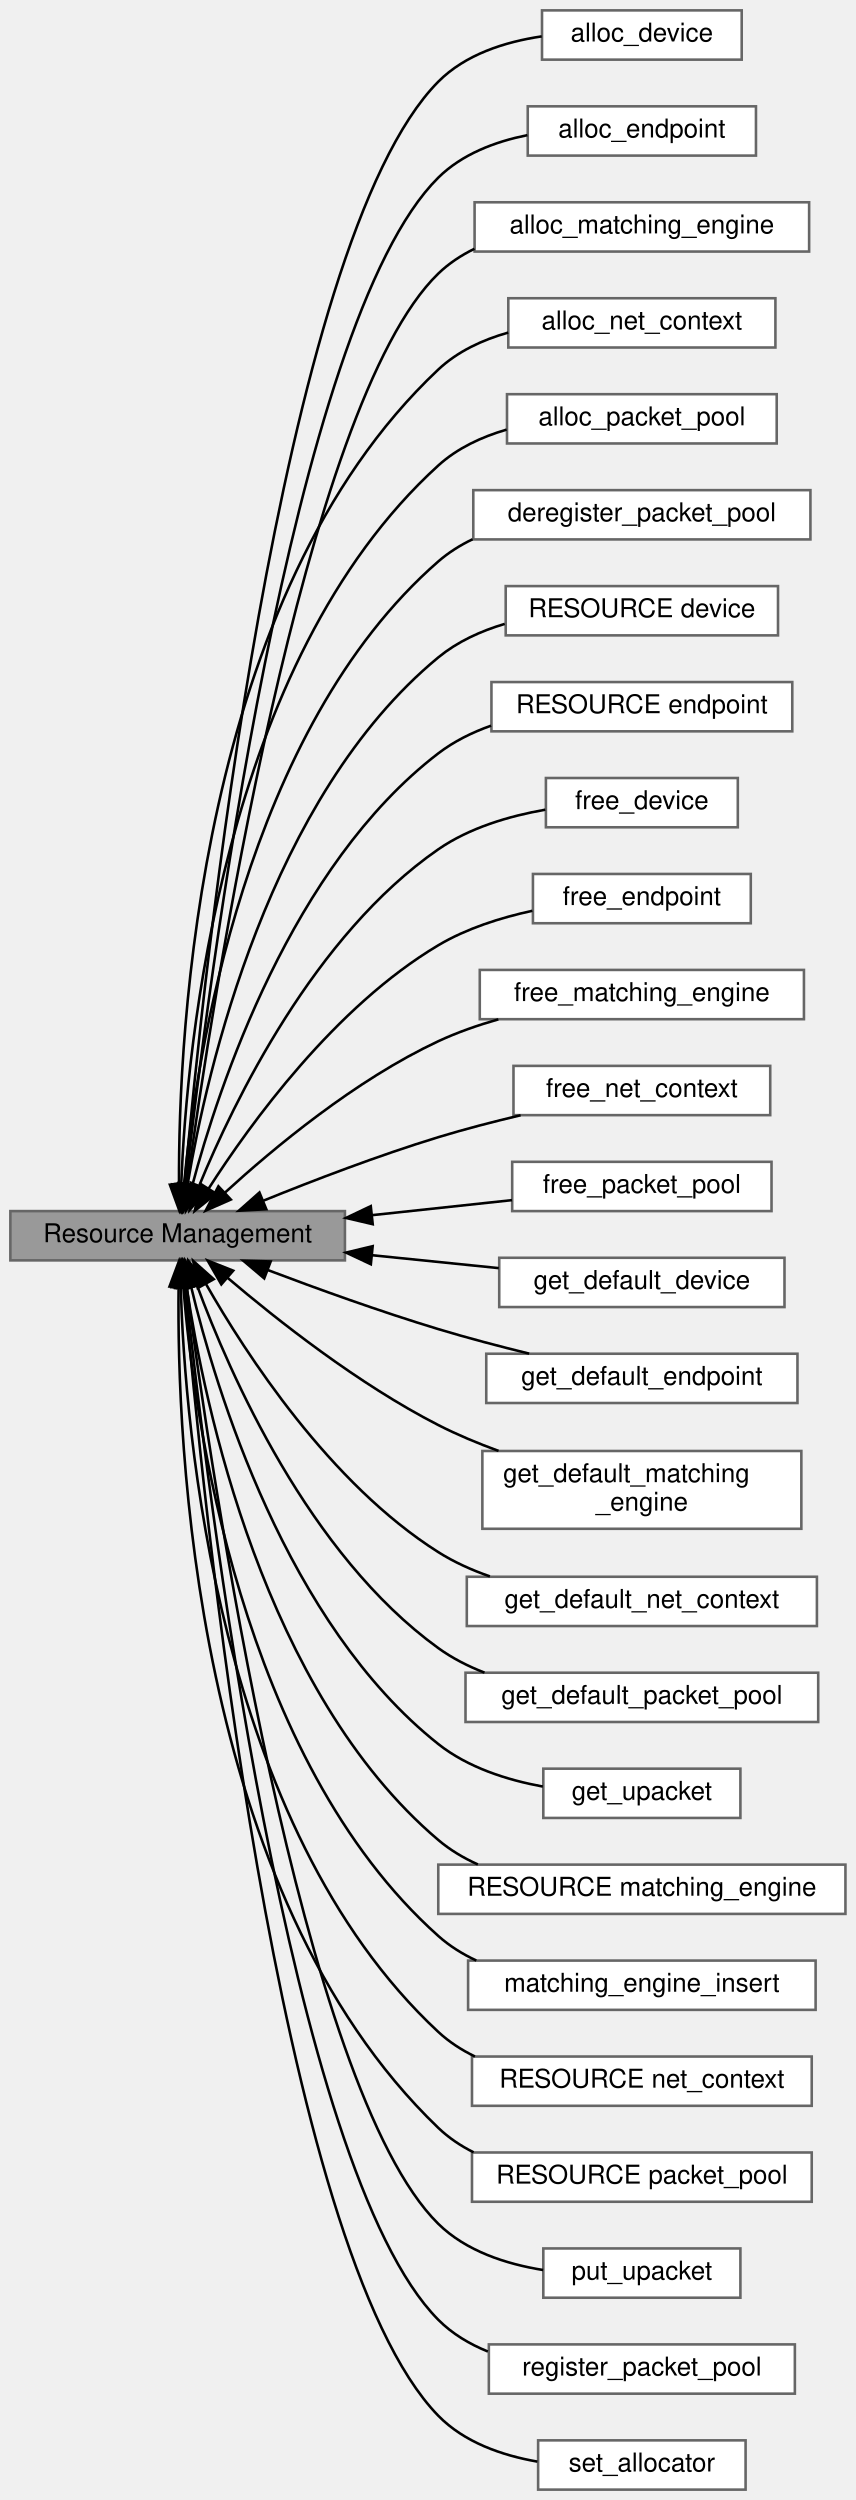
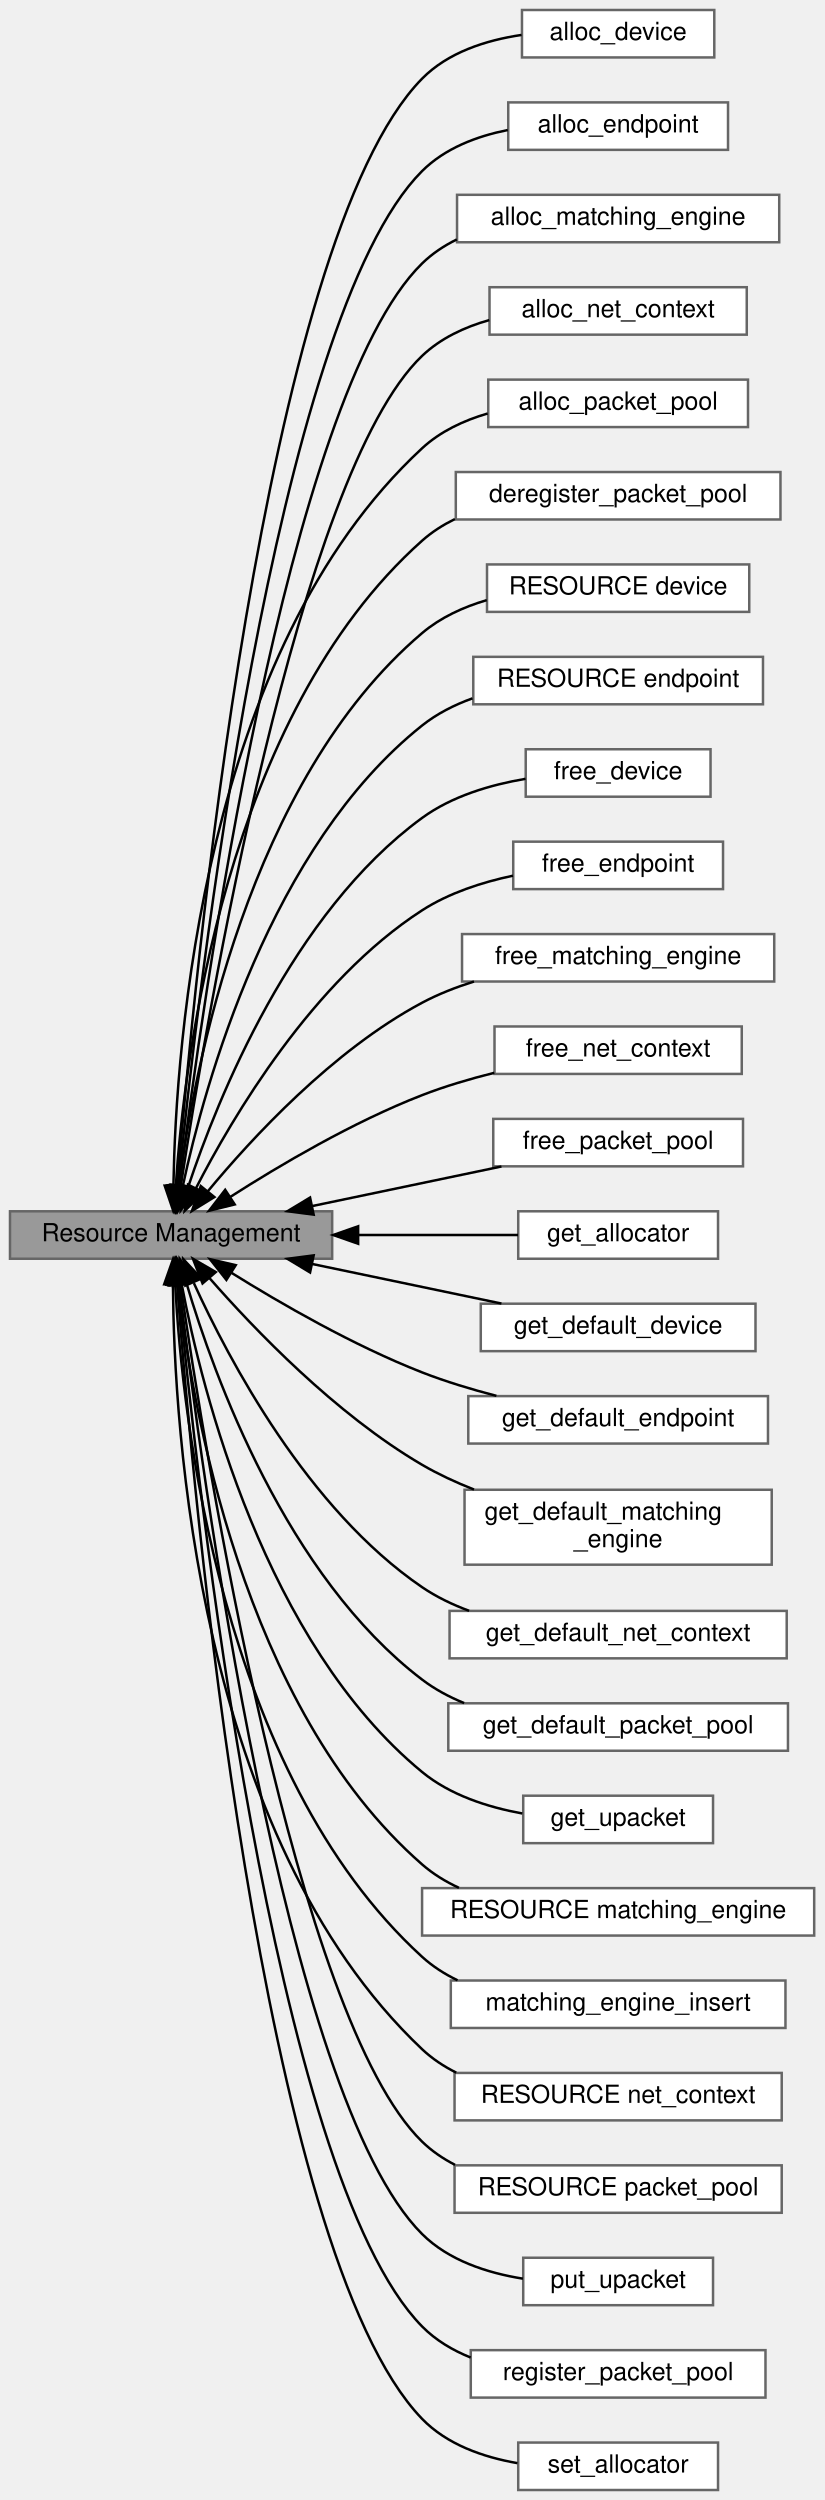
- <svg xmlns="http://www.w3.org/2000/svg" xmlns:xlink="http://www.w3.org/1999/xlink" width="330pt" height="964pt" viewBox="0.00 0.00 330.00 964.00">
-   <g id="graph0" class="graph" transform="scale(1 1) rotate(0) translate(4 960)">
+ <svg xmlns="http://www.w3.org/2000/svg" xmlns:xlink="http://www.w3.org/1999/xlink" width="330pt" height="1001pt" viewBox="0.00 0.00 330.00 1001.00">
+   <g id="graph0" class="graph" transform="scale(1 1) rotate(0) translate(4 997)">
    <g id="Node000004" class="node">
      <g id="a_Node000004">
        <a xlink:href="../../d2/dca/group__LCI__ALLOC__DEVICE.html" target="_top" xlink:title="Allocate a new device object.">
-           <polygon fill="white" stroke="#666666" points="282,-956 205,-956 205,-937 282,-937 282,-956" />
-           <text text-anchor="middle" x="243.5" y="-944" font-family="Helvetica,sans-Serif" font-size="10.00">alloc_device</text>
+           <polygon fill="white" stroke="#666666" points="282,-993 205,-993 205,-974 282,-974 282,-993" />
+           <text text-anchor="middle" x="243.5" y="-981" font-family="Helvetica,sans-Serif" font-size="10.00">alloc_device</text>
        </a>
      </g>
    </g>
    <g id="Node000006" class="node">
      <g id="a_Node000006">
        <a xlink:href="../../d8/d04/group__LCI__ALLOC__ENDPOINT.html" target="_top" xlink:title="Allocate a new endpoint object.">
-           <polygon fill="white" stroke="#666666" points="287.5,-919 199.5,-919 199.5,-900 287.5,-900 287.5,-919" />
-           <text text-anchor="middle" x="243.5" y="-907" font-family="Helvetica,sans-Serif" font-size="10.00">alloc_endpoint</text>
+           <polygon fill="white" stroke="#666666" points="287.5,-956 199.5,-956 199.5,-937 287.5,-937 287.5,-956" />
+           <text text-anchor="middle" x="243.5" y="-944" font-family="Helvetica,sans-Serif" font-size="10.00">alloc_endpoint</text>
        </a>
      </g>
    </g>
    <g id="Node000014" class="node">
      <g id="a_Node000014">
        <a xlink:href="../../dc/db2/group__LCI__ALLOC__MATCHING__ENGINE.html" target="_top" xlink:title="Allocate a new matching_engine object.">
-           <polygon fill="white" stroke="#666666" points="308,-882 179,-882 179,-863 308,-863 308,-882" />
-           <text text-anchor="middle" x="243.5" y="-870" font-family="Helvetica,sans-Serif" font-size="10.00">alloc_matching_engine</text>
+           <polygon fill="white" stroke="#666666" points="308,-919 179,-919 179,-900 308,-900 308,-919" />
+           <text text-anchor="middle" x="243.5" y="-907" font-family="Helvetica,sans-Serif" font-size="10.00">alloc_matching_engine</text>
        </a>
      </g>
    </g>
    <g id="Node000002" class="node">
      <g id="a_Node000002">
        <a xlink:href="../../d8/d0d/group__LCI__ALLOC__NET__CONTEXT.html" target="_top" xlink:title="Allocate a new net_context object.">
-           <polygon fill="white" stroke="#666666" points="295,-845 192,-845 192,-826 295,-826 295,-845" />
-           <text text-anchor="middle" x="243.5" y="-833" font-family="Helvetica,sans-Serif" font-size="10.00">alloc_net_context</text>
+           <polygon fill="white" stroke="#666666" points="295,-882 192,-882 192,-863 295,-863 295,-882" />
+           <text text-anchor="middle" x="243.5" y="-870" font-family="Helvetica,sans-Serif" font-size="10.00">alloc_net_context</text>
        </a>
      </g>
    </g>
    <g id="Node000008" class="node">
      <g id="a_Node000008">
        <a xlink:href="../../dc/d67/group__LCI__ALLOC__PACKET__POOL.html" target="_top" xlink:title="Allocate a new packet_pool object.">
-           <polygon fill="white" stroke="#666666" points="295.5,-808 191.5,-808 191.5,-789 295.5,-789 295.5,-808" />
-           <text text-anchor="middle" x="243.5" y="-796" font-family="Helvetica,sans-Serif" font-size="10.00">alloc_packet_pool</text>
+           <polygon fill="white" stroke="#666666" points="295.5,-845 191.5,-845 191.5,-826 295.5,-826 295.5,-845" />
+           <text text-anchor="middle" x="243.5" y="-833" font-family="Helvetica,sans-Serif" font-size="10.00">alloc_packet_pool</text>
        </a>
      </g>
    </g>
    <g id="Node000011" class="node">
      <g id="a_Node000011">
        <a xlink:href="../../da/dd1/group__LCI__DEREGISTER__PACKET__POOL.html" target="_top" xlink:title="Deregister a packet pool from a device.">
-           <polygon fill="white" stroke="#666666" points="308.5,-771 178.5,-771 178.5,-752 308.5,-752 308.5,-771" />
-           <text text-anchor="middle" x="243.5" y="-759" font-family="Helvetica,sans-Serif" font-size="10.00">deregister_packet_pool</text>
-         </a>
-       </g>
-     </g>
-     <g id="Node000024" class="node">
-       <g id="a_Node000024">
-         <a xlink:href="../../d6/d98/group__LCI__DEVICE.html" target="_top" xlink:title="The device resource.">
-           <polygon fill="white" stroke="#666666" points="296,-734 191,-734 191,-715 296,-715 296,-734" />
-           <text text-anchor="middle" x="243.5" y="-722" font-family="Helvetica,sans-Serif" font-size="10.00">RESOURCE device</text>
+           <polygon fill="white" stroke="#666666" points="308.5,-808 178.5,-808 178.5,-789 308.5,-789 308.5,-808" />
+           <text text-anchor="middle" x="243.5" y="-796" font-family="Helvetica,sans-Serif" font-size="10.00">deregister_packet_pool</text>
        </a>
      </g>
    </g>
    <g id="Node000025" class="node">
      <g id="a_Node000025">
+         <a xlink:href="../../d6/d98/group__LCI__DEVICE.html" target="_top" xlink:title="The device resource.">
+           <polygon fill="white" stroke="#666666" points="296,-771 191,-771 191,-752 296,-752 296,-771" />
+           <text text-anchor="middle" x="243.5" y="-759" font-family="Helvetica,sans-Serif" font-size="10.00">RESOURCE device</text>
+         </a>
+       </g>
+     </g>
+     <g id="Node000026" class="node">
+       <g id="a_Node000026">
        <a xlink:href="../../d1/d1d/group__LCI__ENDPOINT.html" target="_top" xlink:title="The endpoint resource.">
-           <polygon fill="white" stroke="#666666" points="301.5,-697 185.5,-697 185.5,-678 301.5,-678 301.5,-697" />
-           <text text-anchor="middle" x="243.5" y="-685" font-family="Helvetica,sans-Serif" font-size="10.00">RESOURCE endpoint</text>
+           <polygon fill="white" stroke="#666666" points="301.5,-734 185.5,-734 185.5,-715 301.5,-715 301.5,-734" />
+           <text text-anchor="middle" x="243.5" y="-722" font-family="Helvetica,sans-Serif" font-size="10.00">RESOURCE endpoint</text>
        </a>
      </g>
    </g>
    <g id="Node000005" class="node">
      <g id="a_Node000005">
        <a xlink:href="../../d7/d4e/group__LCI__FREE__DEVICE.html" target="_top" xlink:title="Free a new device object.">
-           <polygon fill="white" stroke="#666666" points="280.5,-660 206.5,-660 206.5,-641 280.5,-641 280.5,-660" />
-           <text text-anchor="middle" x="243.5" y="-648" font-family="Helvetica,sans-Serif" font-size="10.00">free_device</text>
+           <polygon fill="white" stroke="#666666" points="280.5,-697 206.5,-697 206.5,-678 280.5,-678 280.5,-697" />
+           <text text-anchor="middle" x="243.5" y="-685" font-family="Helvetica,sans-Serif" font-size="10.00">free_device</text>
        </a>
      </g>
    </g>
    <g id="Node000007" class="node">
      <g id="a_Node000007">
        <a xlink:href="../../dc/dfb/group__LCI__FREE__ENDPOINT.html" target="_top" xlink:title="Free a new endpoint object.">
-           <polygon fill="white" stroke="#666666" points="285.5,-623 201.5,-623 201.5,-604 285.5,-604 285.5,-623" />
-           <text text-anchor="middle" x="243.5" y="-611" font-family="Helvetica,sans-Serif" font-size="10.00">free_endpoint</text>
+           <polygon fill="white" stroke="#666666" points="285.5,-660 201.5,-660 201.5,-641 285.5,-641 285.5,-660" />
+           <text text-anchor="middle" x="243.5" y="-648" font-family="Helvetica,sans-Serif" font-size="10.00">free_endpoint</text>
        </a>
      </g>
    </g>
    <g id="Node000015" class="node">
      <g id="a_Node000015">
        <a xlink:href="../../db/ddc/group__LCI__FREE__MATCHING__ENGINE.html" target="_top" xlink:title="Free a new matching_engine object.">
-           <polygon fill="white" stroke="#666666" points="306,-586 181,-586 181,-567 306,-567 306,-586" />
-           <text text-anchor="middle" x="243.5" y="-574" font-family="Helvetica,sans-Serif" font-size="10.00">free_matching_engine</text>
+           <polygon fill="white" stroke="#666666" points="306,-623 181,-623 181,-604 306,-604 306,-623" />
+           <text text-anchor="middle" x="243.5" y="-611" font-family="Helvetica,sans-Serif" font-size="10.00">free_matching_engine</text>
        </a>
      </g>
    </g>
    <g id="Node000003" class="node">
      <g id="a_Node000003">
        <a xlink:href="../../d2/de7/group__LCI__FREE__NET__CONTEXT.html" target="_top" xlink:title="Free a new net_context object.">
-           <polygon fill="white" stroke="#666666" points="293,-549 194,-549 194,-530 293,-530 293,-549" />
-           <text text-anchor="middle" x="243.5" y="-537" font-family="Helvetica,sans-Serif" font-size="10.00">free_net_context</text>
+           <polygon fill="white" stroke="#666666" points="293,-586 194,-586 194,-567 293,-567 293,-586" />
+           <text text-anchor="middle" x="243.5" y="-574" font-family="Helvetica,sans-Serif" font-size="10.00">free_net_context</text>
        </a>
      </g>
    </g>
    <g id="Node000009" class="node">
      <g id="a_Node000009">
        <a xlink:href="../../de/d6d/group__LCI__FREE__PACKET__POOL.html" target="_top" xlink:title="Free a new packet_pool object.">
-           <polygon fill="white" stroke="#666666" points="293.5,-512 193.5,-512 193.5,-493 293.5,-493 293.5,-512" />
-           <text text-anchor="middle" x="243.5" y="-500" font-family="Helvetica,sans-Serif" font-size="10.00">free_packet_pool</text>
-         </a>
-       </g>
-     </g>
-     <g id="Node000019" class="node">
-       <g id="a_Node000019">
+           <polygon fill="white" stroke="#666666" points="293.5,-549 193.5,-549 193.5,-530 293.5,-530 293.5,-549" />
+           <text text-anchor="middle" x="243.5" y="-537" font-family="Helvetica,sans-Serif" font-size="10.00">free_packet_pool</text>
+         </a>
+       </g>
+     </g>
+     <g id="Node000018" class="node">
+       <g id="a_Node000018">
+         <a xlink:href="../../d6/d00/group__LCI__GET__ALLOCATOR.html" target="_top" xlink:title="Get the message allocator for the runtime.">
+           <polygon fill="white" stroke="#666666" points="283.5,-512 203.5,-512 203.5,-493 283.5,-493 283.5,-512" />
+           <text text-anchor="middle" x="243.5" y="-500" font-family="Helvetica,sans-Serif" font-size="10.00">get_allocator</text>
+         </a>
+       </g>
+     </g>
+     <g id="Node000020" class="node">
+       <g id="a_Node000020">
        <a xlink:href="../../df/d10/group__LCI__GET__DEFAULT__DEVICE.html" target="_top" xlink:title="Get the default net device of the runtime.">
          <polygon fill="white" stroke="#666666" points="298.5,-475 188.5,-475 188.5,-456 298.5,-456 298.5,-475" />
          <text text-anchor="middle" x="243.5" y="-463" font-family="Helvetica,sans-Serif" font-size="10.00">get_default_device</text>
        </a>
      </g>
    </g>
-     <g id="Node000020" class="node">
-       <g id="a_Node000020">
+     <g id="Node000021" class="node">
+       <g id="a_Node000021">
        <a xlink:href="../../d3/d5b/group__LCI__GET__DEFAULT__ENDPOINT.html" target="_top" xlink:title="Get the default net endpoint of the runtime.">
          <polygon fill="white" stroke="#666666" points="303.5,-438 183.5,-438 183.5,-419 303.5,-419 303.5,-438" />
          <text text-anchor="middle" x="243.5" y="-426" font-family="Helvetica,sans-Serif" font-size="10.00">get_default_endpoint</text>
        </a>
      </g>
    </g>
-     <g id="Node000022" class="node">
-       <g id="a_Node000022">
+     <g id="Node000023" class="node">
+       <g id="a_Node000023">
        <a xlink:href="../../d8/dd9/group__LCI__GET__DEFAULT__MATCHING__ENGINE.html" target="_top" xlink:title="Get the default matching engine of the runtime.">
          <polygon fill="white" stroke="#666666" points="305,-400.5 182,-400.5 182,-370.5 305,-370.5 305,-400.5" />
          <text text-anchor="start" x="190" y="-388.5" font-family="Helvetica,sans-Serif" font-size="10.00">get_default_matching</text>
          <text text-anchor="middle" x="243.5" y="-377.5" font-family="Helvetica,sans-Serif" font-size="10.00">_engine</text>
        </a>
      </g>
    </g>
-     <g id="Node000018" class="node">
-       <g id="a_Node000018">
+     <g id="Node000019" class="node">
+       <g id="a_Node000019">
        <a xlink:href="../../d9/d24/group__LCI__GET__DEFAULT__NET__CONTEXT.html" target="_top" xlink:title="Get the default net context of the runtime.">
          <polygon fill="white" stroke="#666666" points="311,-352 176,-352 176,-333 311,-333 311,-352" />
          <text text-anchor="middle" x="243.5" y="-340" font-family="Helvetica,sans-Serif" font-size="10.00">get_default_net_context</text>
        </a>
      </g>
    </g>
-     <g id="Node000021" class="node">
-       <g id="a_Node000021">
+     <g id="Node000022" class="node">
+       <g id="a_Node000022">
        <a xlink:href="../../df/d00/group__LCI__GET__DEFAULT__PACKET__POOL.html" target="_top" xlink:title="Get the default packet pool of the runtime.">
          <polygon fill="white" stroke="#666666" points="311.5,-315 175.5,-315 175.5,-296 311.5,-296 311.5,-315" />
          <text text-anchor="middle" x="243.5" y="-303" font-family="Helvetica,sans-Serif" font-size="10.00">get_default_packet_pool</text>
        </a>
      </g>
    </g>
    <g id="Node000012" class="node">
      <g id="a_Node000012">
        <a xlink:href="../../d4/dc1/group__LCI__GET__UPACKET.html" target="_top" xlink:title="Get a packet for writing user payload from the packet pool.">
          <polygon fill="white" stroke="#666666" points="281.5,-278 205.5,-278 205.5,-259 281.5,-259 281.5,-278" />
          <text text-anchor="middle" x="243.5" y="-266" font-family="Helvetica,sans-Serif" font-size="10.00">get_upacket</text>
        </a>
      </g>
    </g>
-     <g id="Node000027" class="node">
-       <g id="a_Node000027">
+     <g id="Node000028" class="node">
+       <g id="a_Node000028">
        <a xlink:href="../../d3/d96/group__LCI__MATCHING__ENGINE.html" target="_top" xlink:title="The matching engine resource.">
          <polygon fill="white" stroke="#666666" points="322,-241 165,-241 165,-222 322,-222 322,-241" />
          <text text-anchor="middle" x="243.5" y="-229" font-family="Helvetica,sans-Serif" font-size="10.00">RESOURCE matching_engine</text>
        </a>
      </g>
    </g>
    <g id="Node000016" class="node">
      <g id="a_Node000016">
        <a xlink:href="../../d4/d0b/group__LCI__MATCHING__ENGINE__INSERT.html" target="_top" xlink:title="Insert an entry into the matching engine.">
          <polygon fill="white" stroke="#666666" points="310.5,-204 176.5,-204 176.5,-185 310.5,-185 310.5,-204" />
          <text text-anchor="middle" x="243.5" y="-192" font-family="Helvetica,sans-Serif" font-size="10.00">matching_engine_insert</text>
        </a>
      </g>
    </g>
-     <g id="Node000023" class="node">
-       <g id="a_Node000023">
+     <g id="Node000024" class="node">
+       <g id="a_Node000024">
        <a xlink:href="../../da/d88/group__LCI__NET__CONTEXT.html" target="_top" xlink:title="The network context resource.">
          <polygon fill="white" stroke="#666666" points="309,-167 178,-167 178,-148 309,-148 309,-167" />
          <text text-anchor="middle" x="243.5" y="-155" font-family="Helvetica,sans-Serif" font-size="10.00">RESOURCE net_context</text>
        </a>
      </g>
    </g>
-     <g id="Node000026" class="node">
-       <g id="a_Node000026">
+     <g id="Node000027" class="node">
+       <g id="a_Node000027">
        <a xlink:href="../../d9/d19/group__LCI__PACKET__POOL.html" target="_top" xlink:title="The packet pool resource.">
          <polygon fill="white" stroke="#666666" points="309,-130 178,-130 178,-111 309,-111 309,-130" />
          <text text-anchor="middle" x="243.5" y="-118" font-family="Helvetica,sans-Serif" font-size="10.00">RESOURCE packet_pool</text>
        </a>
      </g>
    </g>
    <g id="Node000013" class="node">
      <g id="a_Node000013">
        <a xlink:href="../../d8/df6/group__LCI__PUT__UPACKET.html" target="_top" xlink:title="Return a packet to the packet pool.">
          <polygon fill="white" stroke="#666666" points="281.5,-93 205.5,-93 205.5,-74 281.5,-74 281.5,-93" />
          <text text-anchor="middle" x="243.5" y="-81" font-family="Helvetica,sans-Serif" font-size="10.00">put_upacket</text>
        </a>
      </g>
    </g>
    <g id="Node000010" class="node">
      <g id="a_Node000010">
        <a xlink:href="../../d0/df7/group__LCI__REGISTER__PACKET__POOL.html" target="_top" xlink:title="Register a packet pool to a device.">
          <polygon fill="white" stroke="#666666" points="302.5,-56 184.5,-56 184.5,-37 302.5,-37 302.5,-56" />
          <text text-anchor="middle" x="243.5" y="-44" font-family="Helvetica,sans-Serif" font-size="10.00">register_packet_pool</text>
        </a>
      </g>
    </g>
    <g id="Node000001" class="node">
      <g id="a_Node000001">
        <a xlink:title="This section describes the LCI API for resource management.">
-           <polygon fill="#999999" stroke="#666666" points="129,-493 0,-493 0,-474 129,-474 129,-493" />
-           <text text-anchor="middle" x="64.5" y="-481" font-family="Helvetica,sans-Serif" font-size="10.00">Resource Management</text>
+           <polygon fill="#999999" stroke="#666666" points="129,-512 0,-512 0,-493 129,-493 129,-512" />
+           <text text-anchor="middle" x="64.5" y="-500" font-family="Helvetica,sans-Serif" font-size="10.00">Resource Management</text>
        </a>
      </g>
    </g>
    <g id="edge3" class="edge">
-       <path fill="none" stroke="black" d="M67.19,-503.55C74.22,-581.96 103.62,-866.62 165,-928.5 175.41,-938.99 190.65,-943.86 204.88,-945.97" />
-       <polygon fill="black" stroke="black" points="70.64,-502.82 66.29,-493.16 63.67,-503.43 70.64,-502.82" />
+       <path fill="none" stroke="black" d="M66.99,-522.33C73.4,-602.4 101.26,-900.69 165,-965.5 175.36,-976.04 190.6,-980.91 204.83,-983.01" />
+       <polygon fill="black" stroke="black" points="70.46,-521.85 66.2,-512.15 63.48,-522.39 70.46,-521.85" />
    </g>
    <g id="edge5" class="edge">
-       <path fill="none" stroke="black" d="M67.6,-503.29C75.84,-577.17 108.29,-835.41 165,-891.5 174.13,-900.53 186.86,-905.38 199.36,-907.89" />
-       <polygon fill="black" stroke="black" points="71.05,-502.64 66.49,-493.08 64.09,-503.4 71.05,-502.64" />
+       <path fill="none" stroke="black" d="M67.37,-522.19C74.97,-597.97 105.96,-869.54 165,-928.5 174.09,-937.58 186.8,-942.44 199.31,-944.94" />
+       <polygon fill="black" stroke="black" points="70.84,-521.73 66.39,-512.12 63.88,-522.41 70.84,-521.73" />
    </g>
    <g id="edge13" class="edge">
-       <path fill="none" stroke="black" d="M68.11,-503.28C77.68,-572.77 113,-804.23 165,-854.5 169.07,-858.44 173.83,-861.57 178.94,-864.07" />
-       <polygon fill="black" stroke="black" points="71.56,-502.68 66.75,-493.24 64.63,-503.62 71.56,-502.68" />
+       <path fill="none" stroke="black" d="M67.85,-522.31C76.77,-593.99 110.72,-838.41 165,-891.5 169.05,-895.46 173.79,-898.61 178.89,-901.12" />
+       <polygon fill="black" stroke="black" points="71.32,-521.85 66.64,-512.34 64.38,-522.69 71.32,-521.85" />
    </g>
    <g id="edge1" class="edge">
-       <path fill="none" stroke="black" d="M65.02,-503.52C64.78,-561.42 72.43,-730.44 165,-817.5 172.45,-824.5 182.06,-828.96 191.97,-831.76" />
-       <polygon fill="black" stroke="black" points="68.52,-503.24 65.15,-493.2 61.52,-503.15 68.52,-503.24" />
+       <path fill="none" stroke="black" d="M68.39,-522.12C78.65,-589.11 115.37,-807.16 165,-854.5 172.4,-861.55 181.99,-866.04 191.9,-868.84" />
+       <polygon fill="black" stroke="black" points="71.83,-521.45 66.88,-512.08 64.91,-522.49 71.83,-521.45" />
    </g>
    <g id="edge7" class="edge">
-       <path fill="none" stroke="black" d="M65.88,-503.43C68.02,-556.91 81.6,-704.67 165,-780.5 172.36,-787.19 181.71,-791.54 191.35,-794.34" />
-       <polygon fill="black" stroke="black" points="69.37,-503.13 65.57,-493.25 62.37,-503.35 69.37,-503.13" />
+       <path fill="none" stroke="black" d="M65.44,-522.5C66.41,-578.18 77.16,-736.23 165,-817.5 172.3,-824.25 181.62,-828.63 191.26,-831.44" />
+       <polygon fill="black" stroke="black" points="68.94,-522.2 65.35,-512.23 61.94,-522.26 68.94,-522.2" />
    </g>
    <g id="edge10" class="edge">
-       <path fill="none" stroke="black" d="M66.94,-503.21C71.59,-551.92 90.62,-678.69 165,-743.5 168.96,-746.95 173.45,-749.77 178.23,-752.07" />
-       <polygon fill="black" stroke="black" points="70.41,-502.74 66.07,-493.07 63.44,-503.33 70.41,-502.74" />
+       <path fill="none" stroke="black" d="M66.38,-522.19C69.78,-573.15 86.17,-710.29 165,-780.5 168.92,-783.99 173.38,-786.84 178.14,-789.17" />
+       <polygon fill="black" stroke="black" points="69.88,-521.96 65.81,-512.17 62.89,-522.35 69.88,-521.96" />
+     </g>
+     <g id="edge24" class="edge">
+       <path fill="none" stroke="black" d="M67.62,-522.32C73.66,-568.61 95.32,-684.37 165,-743.5 172.37,-749.76 181.51,-753.94 190.89,-756.71" />
+       <polygon fill="black" stroke="black" points="71.06,-521.64 66.4,-512.13 64.11,-522.47 71.06,-521.64" />
+     </g>
+     <g id="edge25" class="edge">
+       <path fill="none" stroke="black" d="M69.18,-522.03C77.97,-562.98 104.14,-658.03 165,-706.5 170.94,-711.23 177.91,-714.76 185.18,-717.39" />
+       <polygon fill="black" stroke="black" points="72.57,-521.11 67.15,-512 65.71,-522.5 72.57,-521.11" />
+     </g>
+     <g id="edge4" class="edge">
+       <path fill="none" stroke="black" d="M71.38,-521.86C83.11,-557.06 112.89,-631.44 165,-669.5 176.94,-678.22 192.43,-682.79 206.43,-685.16" />
+       <polygon fill="black" stroke="black" points="74.69,-520.73 68.31,-512.27 68.03,-522.86 74.69,-520.73" />
+     </g>
+     <g id="edge6" class="edge">
+       <path fill="none" stroke="black" d="M74.4,-521.13C89.1,-549.77 121.2,-604.25 165,-632.5 175.8,-639.46 188.97,-643.74 201.38,-646.37" />
+       <polygon fill="black" stroke="black" points="77.53,-519.56 69.94,-512.16 71.26,-522.67 77.53,-519.56" />
+     </g>
+     <g id="edge14" class="edge">
+       <path fill="none" stroke="black" d="M79.21,-520.01C96.77,-541.21 129.24,-576.43 165,-595.5 171.46,-598.94 178.57,-601.73 185.78,-603.99" />
+       <polygon fill="black" stroke="black" points="81.84,-517.7 72.83,-512.13 76.39,-522.1 81.84,-517.7" />
+     </g>
+     <g id="edge2" class="edge">
+       <path fill="none" stroke="black" d="M88.21,-517.76C107.8,-530.31 137.24,-547.72 165,-558.5 174.14,-562.05 184.17,-565.02 193.9,-567.45" />
+       <polygon fill="black" stroke="black" points="89.98,-514.74 79.69,-512.21 86.16,-520.6 89.98,-514.74" />
+     </g>
+     <g id="edge8" class="edge">
+       <path fill="none" stroke="black" d="M120.92,-514.08C145.3,-519.18 173.61,-525.1 196.77,-529.94" />
+       <polygon fill="black" stroke="black" points="121.59,-510.65 111.08,-512.03 120.15,-517.5 121.59,-510.65" />
+     </g>
+     <g id="edge17" class="edge">
+       <path fill="none" stroke="black" d="M139.69,-502.5C161.58,-502.5 184.67,-502.5 203.41,-502.5" />
+       <polygon fill="black" stroke="black" points="139.4,-499 129.4,-502.5 139.4,-506 139.4,-499" />
+     </g>
+     <g id="edge19" class="edge">
+       <path fill="none" stroke="black" d="M120.92,-490.92C145.3,-485.82 173.61,-479.9 196.77,-475.06" />
+       <polygon fill="black" stroke="black" points="120.15,-487.5 111.08,-492.97 121.59,-494.35 120.15,-487.5" />
+     </g>
+     <g id="edge20" class="edge">
+       <path fill="none" stroke="black" d="M88.62,-487.4C108.26,-475.16 137.55,-458.23 165,-447.5 174.42,-443.82 184.77,-440.69 194.75,-438.1" />
+       <polygon fill="black" stroke="black" points="86.64,-484.52 80.07,-492.83 90.39,-490.43 86.64,-484.52" />
+     </g>
+     <g id="edge22" class="edge">
+       <path fill="none" stroke="black" d="M79.79,-485.35C97.73,-464.84 130.37,-430.75 165,-410.5 171.47,-406.72 178.58,-403.43 185.79,-400.59" />
+       <polygon fill="black" stroke="black" points="77.1,-483.11 73.25,-492.98 82.41,-487.67 77.1,-483.11" />
+     </g>
+     <g id="edge18" class="edge">
+       <path fill="none" stroke="black" d="M73.61,-483.27C87.58,-452.56 119.16,-392.75 165,-361.5 170.72,-357.6 177.17,-354.5 183.83,-352.03" />
+       <polygon fill="black" stroke="black" points="70.23,-482.26 69.41,-492.82 76.64,-485.07 70.23,-482.26" />
+     </g>
+     <g id="edge21" class="edge">
+       <path fill="none" stroke="black" d="M70.73,-483C81.68,-446.07 110.63,-365.9 165,-324.5 170.07,-320.64 175.82,-317.55 181.84,-315.09" />
+       <polygon fill="black" stroke="black" points="67.26,-482.41 67.9,-492.99 73.99,-484.32 67.26,-482.41" />
+     </g>
+     <g id="edge11" class="edge">
+       <path fill="none" stroke="black" d="M68.79,-482.55C76.92,-439.86 102.05,-339.34 165,-287.5 176.23,-278.25 191.28,-273.4 205.14,-270.88" />
+       <polygon fill="black" stroke="black" points="65.32,-482.07 67.01,-492.53 72.21,-483.3 65.32,-482.07" />
+     </g>
+     <g id="edge27" class="edge">
+       <path fill="none" stroke="black" d="M67.26,-482.81C72.6,-435.25 92.98,-313.36 165,-250.5 169.38,-246.67 174.41,-243.59 179.76,-241.11" />
+       <polygon fill="black" stroke="black" points="63.75,-482.69 66.22,-492.99 70.72,-483.39 63.75,-482.69" />
+     </g>
+     <g id="edge15" class="edge">
+       <path fill="none" stroke="black" d="M66.15,-482.47C68.98,-429.96 84.11,-287.33 165,-213.5 169.2,-209.67 174.03,-206.58 179.2,-204.09" />
+       <polygon fill="black" stroke="black" points="62.64,-482.62 65.69,-492.76 69.63,-482.93 62.64,-482.62" />
    </g>
    <g id="edge23" class="edge">
-       <path fill="none" stroke="black" d="M68.35,-503.35C75.74,-547.19 99.71,-652.65 165,-706.5 172.35,-712.56 181.37,-716.67 190.63,-719.43" />
-       <polygon fill="black" stroke="black" points="71.79,-502.71 66.78,-493.37 64.88,-503.8 71.79,-502.71" />
-     </g>
-     <g id="edge24" class="edge">
-       <path fill="none" stroke="black" d="M70.14,-502.88C80.32,-541.08 108.38,-626.11 165,-669.5 171.03,-674.12 178.05,-677.59 185.35,-680.18" />
-       <polygon fill="black" stroke="black" points="73.49,-501.86 67.63,-493.03 66.7,-503.58 73.49,-501.86" />
-     </g>
-     <g id="edge4" class="edge">
-       <path fill="none" stroke="black" d="M72.89,-502.99C86.16,-535.24 117.19,-599.43 165,-632.5 177.04,-640.83 192.4,-645.35 206.26,-647.78" />
-       <polygon fill="black" stroke="black" points="76.01,-501.37 69.07,-493.37 69.51,-503.95 76.01,-501.37" />
-     </g>
-     <g id="edge6" class="edge">
-       <path fill="none" stroke="black" d="M76.44,-501.67C92.56,-526.82 125.15,-571.81 165,-595.5 175.92,-601.99 189.01,-606.14 201.28,-608.8" />
-       <polygon fill="black" stroke="black" points="79.34,-499.72 71.08,-493.09 73.41,-503.43 79.34,-499.72" />
-     </g>
-     <g id="edge14" class="edge">
-       <path fill="none" stroke="black" d="M82.74,-500.13C101.49,-517.28 133.07,-543.58 165,-558.5 172.26,-561.89 180.21,-564.67 188.16,-566.94" />
-       <polygon fill="black" stroke="black" points="85,-497.45 75.3,-493.18 80.22,-502.56 85,-497.45" />
-     </g>
-     <g id="edge2" class="edge">
-       <path fill="none" stroke="black" d="M97.63,-497.05C116.93,-504.87 142.11,-514.51 165,-521.5 175.17,-524.61 186.24,-527.47 196.74,-529.96" />
-       <polygon fill="black" stroke="black" points="98.69,-493.71 88.11,-493.15 96.04,-500.18 98.69,-493.71" />
-     </g>
-     <g id="edge8" class="edge">
-       <path fill="none" stroke="black" d="M139.42,-491.43C157.64,-493.39 176.7,-495.44 193.42,-497.23" />
-       <polygon fill="black" stroke="black" points="139.72,-487.95 129.4,-490.36 138.97,-494.91 139.72,-487.95" />
-     </g>
-     <g id="edge18" class="edge">
-       <path fill="none" stroke="black" d="M139.49,-475.98C155.86,-474.31 172.92,-472.58 188.33,-471.01" />
-       <polygon fill="black" stroke="black" points="139,-472.51 129.4,-477 139.7,-479.47 139,-472.51" />
-     </g>
-     <g id="edge19" class="edge">
-       <path fill="none" stroke="black" d="M99.26,-470.27C118.38,-463.03 142.84,-454.2 165,-447.5 176.27,-444.09 188.6,-440.85 200.04,-438.04" />
-       <polygon fill="black" stroke="black" points="97.88,-467.05 89.79,-473.89 100.38,-473.59 97.88,-467.05" />
-     </g>
-     <g id="edge21" class="edge">
-       <path fill="none" stroke="black" d="M83.69,-467.33C102.79,-451.07 134.26,-426.21 165,-410.5 172.3,-406.77 180.27,-403.44 188.23,-400.53" />
-       <polygon fill="black" stroke="black" points="81.34,-464.74 76.07,-473.93 85.92,-470.03 81.34,-464.74" />
-     </g>
-     <g id="edge17" class="edge">
-       <path fill="none" stroke="black" d="M75.4,-464.93C90.83,-437.86 123.23,-387.9 165,-361.5 171.09,-357.65 177.9,-354.58 184.9,-352.14" />
-       <polygon fill="black" stroke="black" points="72.28,-463.34 70.5,-473.79 78.4,-466.74 72.28,-463.34" />
-     </g>
-     <g id="edge20" class="edge">
-       <path fill="none" stroke="black" d="M72.03,-464.2C84.5,-430.4 115,-360.66 165,-324.5 170.39,-320.6 176.48,-317.5 182.82,-315.03" />
-       <polygon fill="black" stroke="black" points="68.66,-463.23 68.62,-473.82 75.26,-465.57 68.66,-463.23" />
-     </g>
-     <g id="edge11" class="edge">
-       <path fill="none" stroke="black" d="M69.66,-463.97C79.18,-424.28 106.38,-334.01 165,-287.5 176.39,-278.46 191.48,-273.64 205.31,-271.1" />
-       <polygon fill="black" stroke="black" points="66.2,-463.43 67.39,-473.95 73.02,-464.98 66.2,-463.43" />
+       <path fill="none" stroke="black" d="M65.24,-482.62C65.64,-425.87 74.9,-261.71 165,-176.5 169.03,-172.69 173.69,-169.61 178.68,-167.12" />
+       <polygon fill="black" stroke="black" points="61.74,-482.77 65.26,-492.76 68.74,-482.75 61.74,-482.77" />
    </g>
    <g id="edge26" class="edge">
-       <path fill="none" stroke="black" d="M67.97,-463.76C74.71,-418.69 97.61,-307.7 165,-250.5 169.54,-246.65 174.74,-243.55 180.26,-241.07" />
-       <polygon fill="black" stroke="black" points="64.5,-463.34 66.59,-473.72 71.43,-464.3 64.5,-463.34" />
-     </g>
-     <g id="edge15" class="edge">
-       <path fill="none" stroke="black" d="M66.68,-463.77C70.76,-413.86 88.61,-281.73 165,-213.5 169.34,-209.62 174.34,-206.51 179.67,-204.01" />
-       <polygon fill="black" stroke="black" points="63.18,-463.64 65.95,-473.86 70.16,-464.14 63.18,-463.64" />
-     </g>
-     <g id="edge22" class="edge">
-       <path fill="none" stroke="black" d="M65.68,-463.69C67.28,-409.2 79.56,-255.92 165,-176.5 169.16,-172.63 173.98,-169.52 179.13,-167.01" />
-       <polygon fill="black" stroke="black" points="62.17,-463.68 65.47,-473.75 69.17,-463.82 62.17,-463.68" />
-     </g>
-     <g id="edge25" class="edge">
-       <path fill="none" stroke="black" d="M64.87,-463.72C64.14,-405.02 70.38,-230.3 165,-139.5 169,-135.66 173.64,-132.56 178.62,-130.06" />
-       <polygon fill="black" stroke="black" points="61.37,-463.93 65.08,-473.85 68.37,-463.78 61.37,-463.93" />
+       <path fill="none" stroke="black" d="M68.26,-482.74C78.2,-414.3 114.31,-188.83 165,-139.5 168.87,-135.73 173.36,-132.67 178.19,-130.19" />
+       <polygon fill="black" stroke="black" points="64.75,-482.59 66.8,-492.98 71.68,-483.57 64.75,-482.59" />
    </g>
    <g id="edge12" class="edge">
-       <path fill="none" stroke="black" d="M67.99,-463.68C77.28,-392.99 112.06,-154.65 165,-102.5 175.66,-92 191.12,-86.98 205.43,-84.68" />
-       <polygon fill="black" stroke="black" points="64.49,-463.5 66.68,-473.87 71.43,-464.4 64.49,-463.5" />
+       <path fill="none" stroke="black" d="M67.74,-482.64C76.35,-409.65 109.67,-157.64 165,-102.5 175.6,-91.94 191.05,-86.91 205.37,-84.62" />
+       <polygon fill="black" stroke="black" points="64.24,-482.42 66.57,-492.76 71.19,-483.23 64.24,-482.42" />
    </g>
    <g id="edge9" class="edge">
-       <path fill="none" stroke="black" d="M67.5,-463.71C75.47,-388.75 107.37,-123.52 165,-65.5 170.37,-60.09 177.01,-56.13 184.13,-53.25" />
-       <polygon fill="black" stroke="black" points="64.02,-463.39 66.46,-473.7 70.98,-464.12 64.02,-463.39" />
+       <path fill="none" stroke="black" d="M67.32,-482.33C74.71,-404.69 105.06,-126.44 165,-65.5 170.44,-59.97 177.21,-55.95 184.46,-53.04" />
+       <polygon fill="black" stroke="black" points="63.8,-482.36 66.36,-492.64 70.77,-483.01 63.8,-482.36" />
    </g>
    <g id="Node000017" class="node">
      <g id="a_Node000017">
        <a xlink:href="../../d8/d83/group__LCI__SET__ALLOCATOR.html" target="_top" xlink:title="Set the message allocator for the runtime.">
          <polygon fill="white" stroke="#666666" points="283.5,-19 203.5,-19 203.5,0 283.5,0 283.5,-19" />
          <text text-anchor="middle" x="243.5" y="-7" font-family="Helvetica,sans-Serif" font-size="10.00">set_allocator</text>
        </a>
      </g>
    </g>
    <g id="edge16" class="edge">
-       <path fill="none" stroke="black" d="M67.11,-463.52C73.88,-384.15 102.72,-92.37 165,-28.5 174.96,-18.28 189.45,-13.21 203.22,-10.8" />
-       <polygon fill="black" stroke="black" points="63.6,-463.38 66.26,-473.64 70.58,-463.96 63.6,-463.38" />
+       <path fill="none" stroke="black" d="M66.94,-482.23C73.15,-400.36 100.37,-95.33 165,-28.5 174.92,-18.24 189.4,-13.16 203.17,-10.76" />
+       <polygon fill="black" stroke="black" points="63.42,-482.4 66.17,-492.63 70.4,-482.92 63.42,-482.4" />
    </g>
  </g>
</svg>
